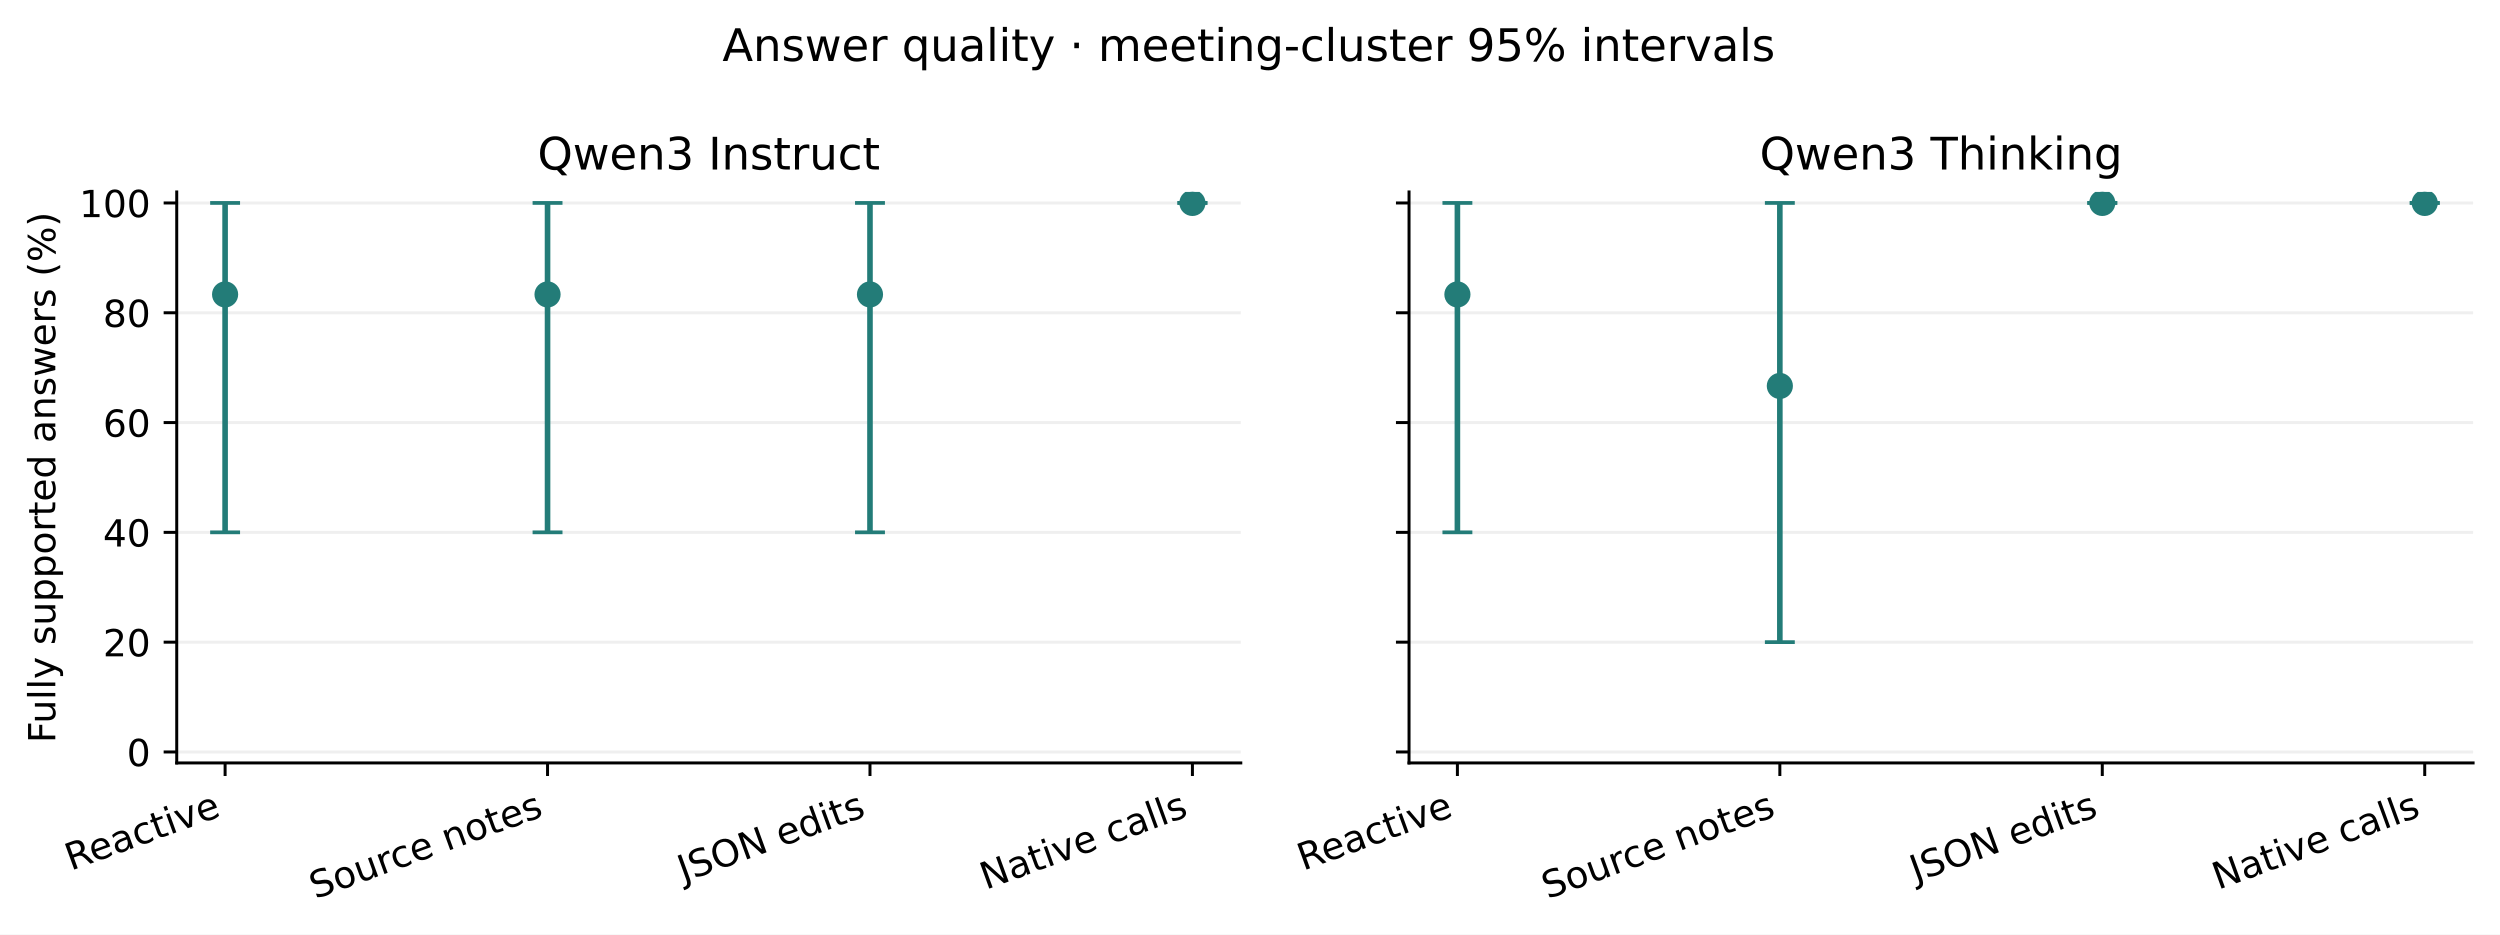
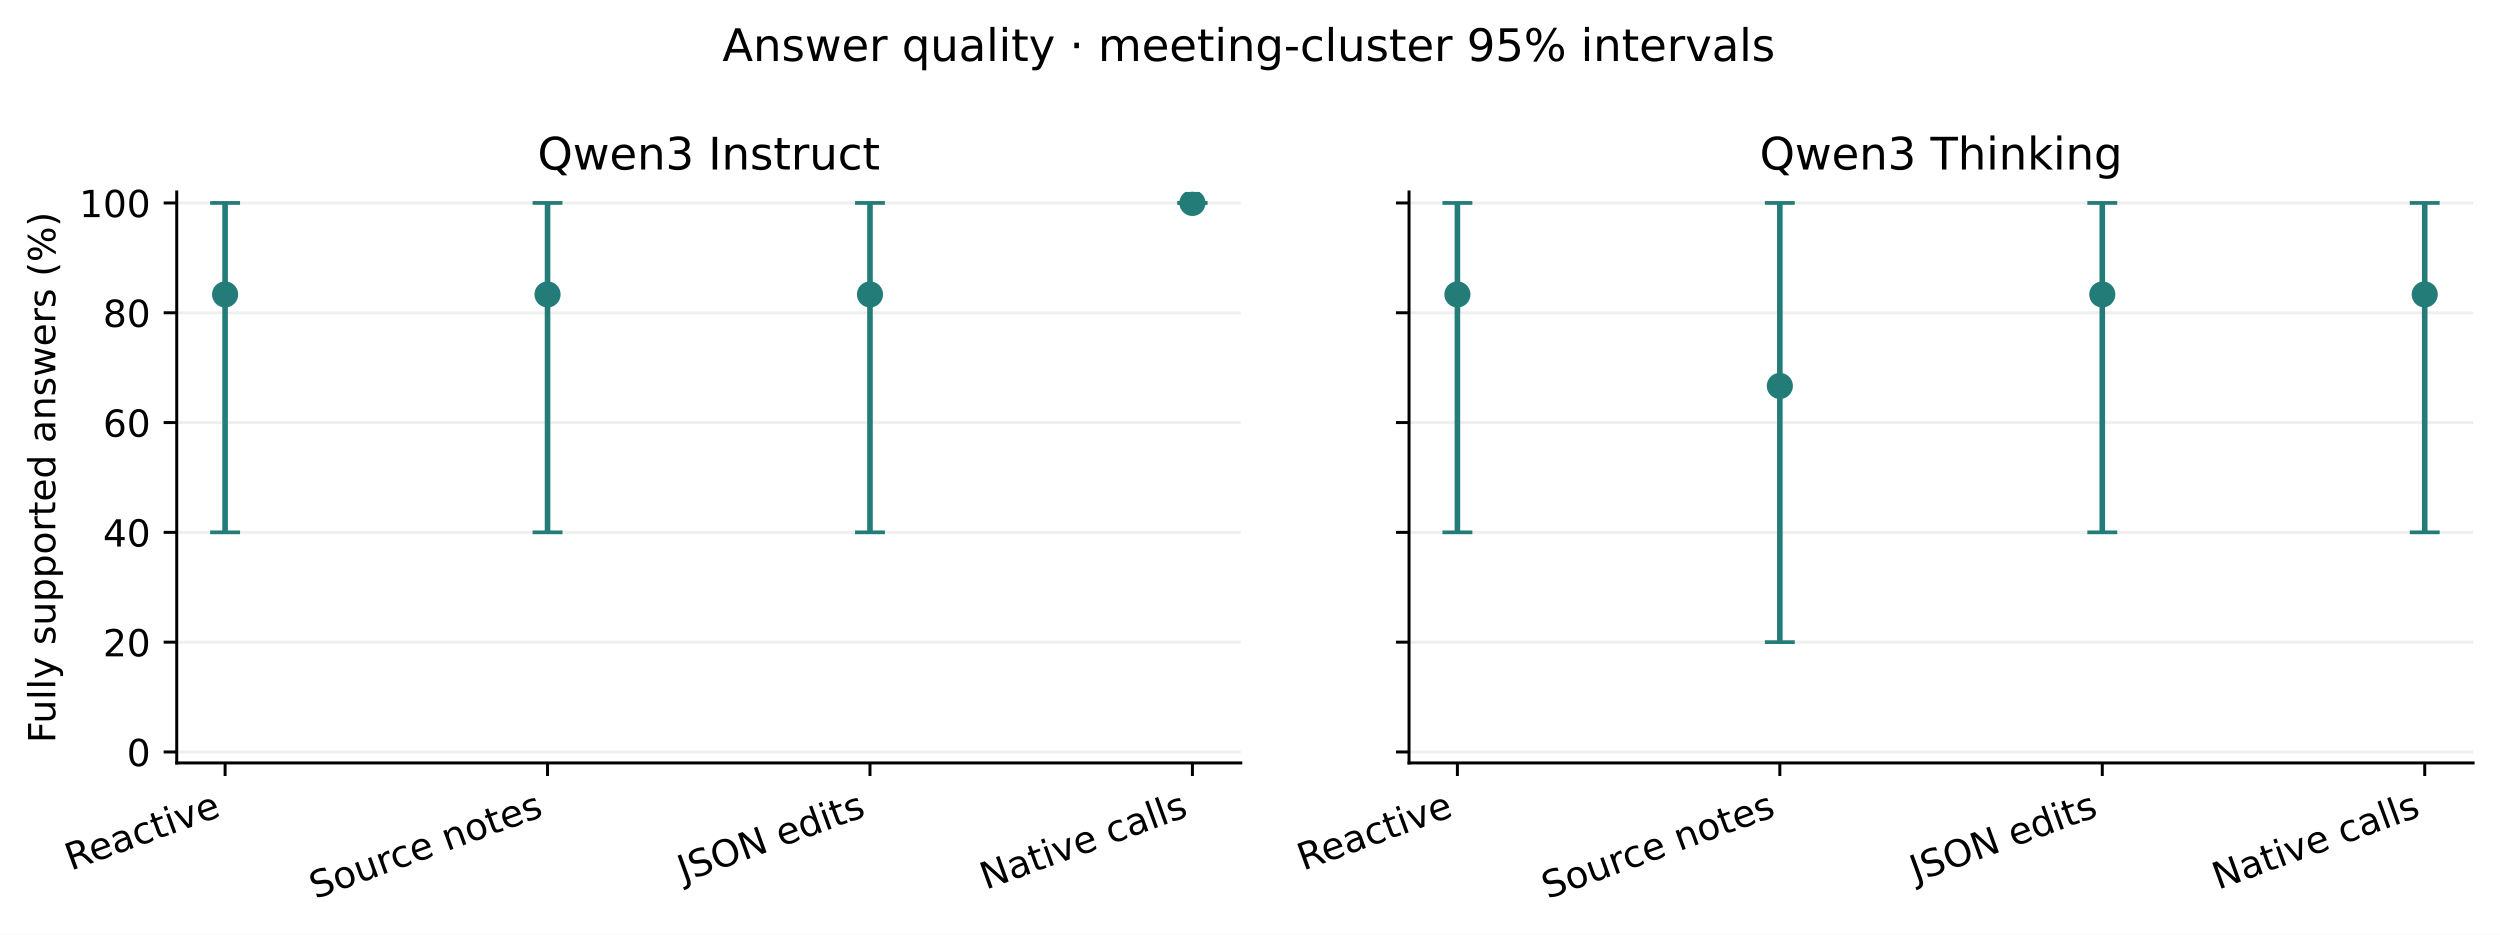
<svg xmlns="http://www.w3.org/2000/svg" xmlns:xlink="http://www.w3.org/1999/xlink" width="668.926pt" height="250.057pt" viewBox="0 0 668.926 250.057" version="1.1">
  <defs>
    <style type="text/css">*{stroke-linejoin: round; stroke-linecap: butt}</style>
  </defs>
  <g id="figure_1">
    <g id="patch_1">
      <path d="M 0 250.057  L 668.926 250.057  L 668.926 0  L 0 0  z " style="fill: #ffffff" />
    </g>
    <g id="axes_1">
      <g id="patch_2">
        <path d="M 47.288 204.138  L 331.998 204.138  L 331.998 51.363  L 47.288 51.363  z " style="fill: #ffffff" />
      </g>
      <g id="matplotlib.axis_1">
        <g id="xtick_1">
          <g id="line2d_1">
            <defs>
-               <path id="md64274bbfe" d="M 0 0  L 0 3.5  " style="stroke: #000000; stroke-width: 0.8" />
+               <path id="m012adf9541" d="M 0 0  L 0 3.5  " style="stroke: #000000; stroke-width: 0.8" />
            </defs>
            <g>
-               <use xlink:href="#md64274bbfe" x="60.23" y="204.138" style="stroke: #000000; stroke-width: 0.8" />
+               <use xlink:href="#m012adf9541" x="60.23" y="204.138" style="stroke: #000000; stroke-width: 0.8" />
            </g>
          </g>
          <g id="text_1">
            <text style="font-size: 10px; font-family: 'DejaVu Sans', 'Bitstream Vera Sans', 'Computer Modern Sans Serif', 'Lucida Grande', 'Verdana', 'Geneva', 'Lucid', 'Arial', 'Helvetica', 'Avant Garde', sans-serif" transform="translate(18.95421 233.0025) rotate(-20)">Reactive</text>
          </g>
        </g>
        <g id="xtick_2">
          <g id="line2d_2">
            <g>
-               <use xlink:href="#md64274bbfe" x="146.505" y="204.138" style="stroke: #000000; stroke-width: 0.8" />
+               <use xlink:href="#m012adf9541" x="146.505" y="204.138" style="stroke: #000000; stroke-width: 0.8" />
            </g>
          </g>
          <g id="text_2">
            <text style="font-size: 10px; font-family: 'DejaVu Sans', 'Bitstream Vera Sans', 'Computer Modern Sans Serif', 'Lucida Grande', 'Verdana', 'Geneva', 'Lucid', 'Arial', 'Helvetica', 'Avant Garde', sans-serif" transform="translate(84.35549 240.5994) rotate(-20)">Source notes</text>
          </g>
        </g>
        <g id="xtick_3">
          <g id="line2d_3">
            <g>
-               <use xlink:href="#md64274bbfe" x="232.781" y="204.138" style="stroke: #000000; stroke-width: 0.8" />
+               <use xlink:href="#m012adf9541" x="232.781" y="204.138" style="stroke: #000000; stroke-width: 0.8" />
            </g>
          </g>
          <g id="text_3">
            <text style="font-size: 10px; font-family: 'DejaVu Sans', 'Bitstream Vera Sans', 'Computer Modern Sans Serif', 'Lucida Grande', 'Verdana', 'Geneva', 'Lucid', 'Arial', 'Helvetica', 'Avant Garde', sans-serif" transform="translate(182.8706 236.1454) rotate(-20)">JSON edits</text>
          </g>
        </g>
        <g id="xtick_4">
          <g id="line2d_4">
            <g>
-               <use xlink:href="#md64274bbfe" x="319.057" y="204.138" style="stroke: #000000; stroke-width: 0.8" />
+               <use xlink:href="#m012adf9541" x="319.057" y="204.138" style="stroke: #000000; stroke-width: 0.8" />
            </g>
          </g>
          <g id="text_4">
            <text style="font-size: 10px; font-family: 'DejaVu Sans', 'Bitstream Vera Sans', 'Computer Modern Sans Serif', 'Lucida Grande', 'Verdana', 'Geneva', 'Lucid', 'Arial', 'Helvetica', 'Avant Garde', sans-serif" transform="translate(263.7798 238.0986) rotate(-20)">Native calls</text>
          </g>
        </g>
      </g>
      <g id="matplotlib.axis_2">
        <g id="ytick_1">
          <g id="line2d_5">
-             <path d="M 47.288 201.2  L 331.998 201.2  " clip-path="url(#p7aab85124c)" style="fill: none; stroke: #b0b0b0; stroke-opacity: 0.2; stroke-width: 0.8; stroke-linecap: square" />
+             <path d="M 47.288 201.2  L 331.998 201.2  " clip-path="url(#p569357ff1b)" style="fill: none; stroke: #b0b0b0; stroke-opacity: 0.2; stroke-width: 0.8; stroke-linecap: square" />
          </g>
          <g id="line2d_6">
            <defs>
-               <path id="md196191b4f" d="M 0 0  L -3.5 0  " style="stroke: #000000; stroke-width: 0.8" />
+               <path id="m15f10c26dc" d="M 0 0  L -3.5 0  " style="stroke: #000000; stroke-width: 0.8" />
            </defs>
            <g>
-               <use xlink:href="#md196191b4f" x="47.288" y="201.2" style="stroke: #000000; stroke-width: 0.8" />
+               <use xlink:href="#m15f10c26dc" x="47.288" y="201.2" style="stroke: #000000; stroke-width: 0.8" />
            </g>
          </g>
          <g id="text_5">
            <text style="font-size: 10px; font-family: 'DejaVu Sans', 'Bitstream Vera Sans', 'Computer Modern Sans Serif', 'Lucida Grande', 'Verdana', 'Geneva', 'Lucid', 'Arial', 'Helvetica', 'Avant Garde', sans-serif; text-anchor: end" x="40.288" y="204.999" transform="rotate(-0 40.28828 204.9992)">0</text>
          </g>
        </g>
        <g id="ytick_2">
          <g id="line2d_7">
-             <path d="M 47.288 171.82  L 331.998 171.82  " clip-path="url(#p7aab85124c)" style="fill: none; stroke: #b0b0b0; stroke-opacity: 0.2; stroke-width: 0.8; stroke-linecap: square" />
+             <path d="M 47.288 171.82  L 331.998 171.82  " clip-path="url(#p569357ff1b)" style="fill: none; stroke: #b0b0b0; stroke-opacity: 0.2; stroke-width: 0.8; stroke-linecap: square" />
          </g>
          <g id="line2d_8">
            <g>
-               <use xlink:href="#md196191b4f" x="47.288" y="171.82" style="stroke: #000000; stroke-width: 0.8" />
+               <use xlink:href="#m15f10c26dc" x="47.288" y="171.82" style="stroke: #000000; stroke-width: 0.8" />
            </g>
          </g>
          <g id="text_6">
            <text style="font-size: 10px; font-family: 'DejaVu Sans', 'Bitstream Vera Sans', 'Computer Modern Sans Serif', 'Lucida Grande', 'Verdana', 'Geneva', 'Lucid', 'Arial', 'Helvetica', 'Avant Garde', sans-serif; text-anchor: end" x="40.288" y="175.619" transform="rotate(-0 40.28828 175.6193)">20</text>
          </g>
        </g>
        <g id="ytick_3">
          <g id="line2d_9">
-             <path d="M 47.288 142.441  L 331.998 142.441  " clip-path="url(#p7aab85124c)" style="fill: none; stroke: #b0b0b0; stroke-opacity: 0.2; stroke-width: 0.8; stroke-linecap: square" />
+             <path d="M 47.288 142.441  L 331.998 142.441  " clip-path="url(#p569357ff1b)" style="fill: none; stroke: #b0b0b0; stroke-opacity: 0.2; stroke-width: 0.8; stroke-linecap: square" />
          </g>
          <g id="line2d_10">
            <g>
-               <use xlink:href="#md196191b4f" x="47.288" y="142.441" style="stroke: #000000; stroke-width: 0.8" />
+               <use xlink:href="#m15f10c26dc" x="47.288" y="142.441" style="stroke: #000000; stroke-width: 0.8" />
            </g>
          </g>
          <g id="text_7">
            <text style="font-size: 10px; font-family: 'DejaVu Sans', 'Bitstream Vera Sans', 'Computer Modern Sans Serif', 'Lucida Grande', 'Verdana', 'Geneva', 'Lucid', 'Arial', 'Helvetica', 'Avant Garde', sans-serif; text-anchor: end" x="40.288" y="146.239" transform="rotate(-0 40.28828 146.2394)">40</text>
          </g>
        </g>
        <g id="ytick_4">
          <g id="line2d_11">
-             <path d="M 47.288 113.061  L 331.998 113.061  " clip-path="url(#p7aab85124c)" style="fill: none; stroke: #b0b0b0; stroke-opacity: 0.2; stroke-width: 0.8; stroke-linecap: square" />
+             <path d="M 47.288 113.061  L 331.998 113.061  " clip-path="url(#p569357ff1b)" style="fill: none; stroke: #b0b0b0; stroke-opacity: 0.2; stroke-width: 0.8; stroke-linecap: square" />
          </g>
          <g id="line2d_12">
            <g>
-               <use xlink:href="#md196191b4f" x="47.288" y="113.061" style="stroke: #000000; stroke-width: 0.8" />
+               <use xlink:href="#m15f10c26dc" x="47.288" y="113.061" style="stroke: #000000; stroke-width: 0.8" />
            </g>
          </g>
          <g id="text_8">
            <text style="font-size: 10px; font-family: 'DejaVu Sans', 'Bitstream Vera Sans', 'Computer Modern Sans Serif', 'Lucida Grande', 'Verdana', 'Geneva', 'Lucid', 'Arial', 'Helvetica', 'Avant Garde', sans-serif; text-anchor: end" x="40.288" y="116.859" transform="rotate(-0 40.28828 116.8595)">60</text>
          </g>
        </g>
        <g id="ytick_5">
          <g id="line2d_13">
-             <path d="M 47.288 83.681  L 331.998 83.681  " clip-path="url(#p7aab85124c)" style="fill: none; stroke: #b0b0b0; stroke-opacity: 0.2; stroke-width: 0.8; stroke-linecap: square" />
+             <path d="M 47.288 83.681  L 331.998 83.681  " clip-path="url(#p569357ff1b)" style="fill: none; stroke: #b0b0b0; stroke-opacity: 0.2; stroke-width: 0.8; stroke-linecap: square" />
          </g>
          <g id="line2d_14">
            <g>
-               <use xlink:href="#md196191b4f" x="47.288" y="83.681" style="stroke: #000000; stroke-width: 0.8" />
+               <use xlink:href="#m15f10c26dc" x="47.288" y="83.681" style="stroke: #000000; stroke-width: 0.8" />
            </g>
          </g>
          <g id="text_9">
            <text style="font-size: 10px; font-family: 'DejaVu Sans', 'Bitstream Vera Sans', 'Computer Modern Sans Serif', 'Lucida Grande', 'Verdana', 'Geneva', 'Lucid', 'Arial', 'Helvetica', 'Avant Garde', sans-serif; text-anchor: end" x="40.288" y="87.48" transform="rotate(-0 40.28828 87.47955)">80</text>
          </g>
        </g>
        <g id="ytick_6">
          <g id="line2d_15">
-             <path d="M 47.288 54.301  L 331.998 54.301  " clip-path="url(#p7aab85124c)" style="fill: none; stroke: #b0b0b0; stroke-opacity: 0.2; stroke-width: 0.8; stroke-linecap: square" />
+             <path d="M 47.288 54.301  L 331.998 54.301  " clip-path="url(#p569357ff1b)" style="fill: none; stroke: #b0b0b0; stroke-opacity: 0.2; stroke-width: 0.8; stroke-linecap: square" />
          </g>
          <g id="line2d_16">
            <g>
-               <use xlink:href="#md196191b4f" x="47.288" y="54.301" style="stroke: #000000; stroke-width: 0.8" />
+               <use xlink:href="#m15f10c26dc" x="47.288" y="54.301" style="stroke: #000000; stroke-width: 0.8" />
            </g>
          </g>
          <g id="text_10">
            <text style="font-size: 10px; font-family: 'DejaVu Sans', 'Bitstream Vera Sans', 'Computer Modern Sans Serif', 'Lucida Grande', 'Verdana', 'Geneva', 'Lucid', 'Arial', 'Helvetica', 'Avant Garde', sans-serif; text-anchor: end" x="40.288" y="58.1" transform="rotate(-0 40.28828 58.09963)">100</text>
          </g>
        </g>
        <g id="text_11">
          <text style="font-size: 10px; font-family: 'DejaVu Sans', 'Bitstream Vera Sans', 'Computer Modern Sans Serif', 'Lucida Grande', 'Verdana', 'Geneva', 'Lucid', 'Arial', 'Helvetica', 'Avant Garde', sans-serif; text-anchor: middle" x="14.798" y="127.751" transform="rotate(-90 14.79844 127.7506)">Fully supported answers (%)</text>
        </g>
      </g>
      <g id="LineCollection_1">
-         <path d="M 60.23 142.441  L 60.23 54.301  " clip-path="url(#p7aab85124c)" style="fill: none; stroke: #237c78; stroke-width: 1.5" />
+         <path d="M 60.23 142.441  L 60.23 54.301  " clip-path="url(#p569357ff1b)" style="fill: none; stroke: #237c78; stroke-width: 1.5" />
      </g>
      <g id="line2d_17">
        <defs>
-           <path id="m4f63a58513" d="M 4 0  L -4 -0  " style="stroke: #237c78" />
+           <path id="m04491fa05a" d="M 4 0  L -4 -0  " style="stroke: #237c78" />
        </defs>
-         <g clip-path="url(#p7aab85124c)">
-           <use xlink:href="#m4f63a58513" x="60.23" y="142.441" style="fill: #237c78; stroke: #237c78" />
+         <g clip-path="url(#p569357ff1b)">
+           <use xlink:href="#m04491fa05a" x="60.23" y="142.441" style="fill: #237c78; stroke: #237c78" />
        </g>
      </g>
      <g id="line2d_18">
-         <g clip-path="url(#p7aab85124c)">
-           <use xlink:href="#m4f63a58513" x="60.23" y="54.301" style="fill: #237c78; stroke: #237c78" />
+         <g clip-path="url(#p569357ff1b)">
+           <use xlink:href="#m04491fa05a" x="60.23" y="54.301" style="fill: #237c78; stroke: #237c78" />
        </g>
      </g>
      <g id="LineCollection_2">
-         <path d="M 146.505 142.441  L 146.505 54.301  " clip-path="url(#p7aab85124c)" style="fill: none; stroke: #237c78; stroke-width: 1.5" />
+         <path d="M 146.505 142.441  L 146.505 54.301  " clip-path="url(#p569357ff1b)" style="fill: none; stroke: #237c78; stroke-width: 1.5" />
      </g>
      <g id="line2d_19">
-         <g clip-path="url(#p7aab85124c)">
-           <use xlink:href="#m4f63a58513" x="146.505" y="142.441" style="fill: #237c78; stroke: #237c78" />
+         <g clip-path="url(#p569357ff1b)">
+           <use xlink:href="#m04491fa05a" x="146.505" y="142.441" style="fill: #237c78; stroke: #237c78" />
        </g>
      </g>
      <g id="line2d_20">
-         <g clip-path="url(#p7aab85124c)">
-           <use xlink:href="#m4f63a58513" x="146.505" y="54.301" style="fill: #237c78; stroke: #237c78" />
+         <g clip-path="url(#p569357ff1b)">
+           <use xlink:href="#m04491fa05a" x="146.505" y="54.301" style="fill: #237c78; stroke: #237c78" />
        </g>
      </g>
      <g id="LineCollection_3">
-         <path d="M 232.781 142.441  L 232.781 54.301  " clip-path="url(#p7aab85124c)" style="fill: none; stroke: #237c78; stroke-width: 1.5" />
+         <path d="M 232.781 142.441  L 232.781 54.301  " clip-path="url(#p569357ff1b)" style="fill: none; stroke: #237c78; stroke-width: 1.5" />
      </g>
      <g id="line2d_21">
-         <g clip-path="url(#p7aab85124c)">
-           <use xlink:href="#m4f63a58513" x="232.781" y="142.441" style="fill: #237c78; stroke: #237c78" />
+         <g clip-path="url(#p569357ff1b)">
+           <use xlink:href="#m04491fa05a" x="232.781" y="142.441" style="fill: #237c78; stroke: #237c78" />
        </g>
      </g>
      <g id="line2d_22">
-         <g clip-path="url(#p7aab85124c)">
-           <use xlink:href="#m4f63a58513" x="232.781" y="54.301" style="fill: #237c78; stroke: #237c78" />
+         <g clip-path="url(#p569357ff1b)">
+           <use xlink:href="#m04491fa05a" x="232.781" y="54.301" style="fill: #237c78; stroke: #237c78" />
        </g>
      </g>
      <g id="LineCollection_4">
-         <path d="M 319.057 54.301  L 319.057 54.301  " clip-path="url(#p7aab85124c)" style="fill: none; stroke: #237c78; stroke-width: 1.5" />
+         <path d="M 319.057 54.301  L 319.057 54.301  " clip-path="url(#p569357ff1b)" style="fill: none; stroke: #237c78; stroke-width: 1.5" />
      </g>
      <g id="line2d_23">
-         <g clip-path="url(#p7aab85124c)">
-           <use xlink:href="#m4f63a58513" x="319.057" y="54.301" style="fill: #237c78; stroke: #237c78" />
+         <g clip-path="url(#p569357ff1b)">
+           <use xlink:href="#m04491fa05a" x="319.057" y="54.301" style="fill: #237c78; stroke: #237c78" />
        </g>
      </g>
      <g id="line2d_24">
-         <g clip-path="url(#p7aab85124c)">
-           <use xlink:href="#m4f63a58513" x="319.057" y="54.301" style="fill: #237c78; stroke: #237c78" />
+         <g clip-path="url(#p569357ff1b)">
+           <use xlink:href="#m04491fa05a" x="319.057" y="54.301" style="fill: #237c78; stroke: #237c78" />
        </g>
      </g>
      <g id="line2d_25">
        <defs>
-           <path id="m9d6bf4da1e" d="M 0 3  C 0.796 3 1.559 2.684 2.121 2.121  C 2.684 1.559 3 0.796 3 0  C 3 -0.796 2.684 -1.559 2.121 -2.121  C 1.559 -2.684 0.796 -3 0 -3  C -0.796 -3 -1.559 -2.684 -2.121 -2.121  C -2.684 -1.559 -3 -0.796 -3 0  C -3 0.796 -2.684 1.559 -2.121 2.121  C -1.559 2.684 -0.796 3 0 3  z " style="stroke: #237c78" />
+           <path id="m377f6c3258" d="M 0 3  C 0.796 3 1.559 2.684 2.121 2.121  C 2.684 1.559 3 0.796 3 0  C 3 -0.796 2.684 -1.559 2.121 -2.121  C 1.559 -2.684 0.796 -3 0 -3  C -0.796 -3 -1.559 -2.684 -2.121 -2.121  C -2.684 -1.559 -3 -0.796 -3 0  C -3 0.796 -2.684 1.559 -2.121 2.121  C -1.559 2.684 -0.796 3 0 3  z " style="stroke: #237c78" />
        </defs>
-         <g clip-path="url(#p7aab85124c)">
-           <use xlink:href="#m9d6bf4da1e" x="60.23" y="78.784" style="fill: #237c78; stroke: #237c78" />
+         <g clip-path="url(#p569357ff1b)">
+           <use xlink:href="#m377f6c3258" x="60.23" y="78.784" style="fill: #237c78; stroke: #237c78" />
        </g>
      </g>
      <g id="line2d_26">
-         <g clip-path="url(#p7aab85124c)">
-           <use xlink:href="#m9d6bf4da1e" x="146.505" y="78.784" style="fill: #237c78; stroke: #237c78" />
+         <g clip-path="url(#p569357ff1b)">
+           <use xlink:href="#m377f6c3258" x="146.505" y="78.784" style="fill: #237c78; stroke: #237c78" />
        </g>
      </g>
      <g id="line2d_27">
-         <g clip-path="url(#p7aab85124c)">
-           <use xlink:href="#m9d6bf4da1e" x="232.781" y="78.784" style="fill: #237c78; stroke: #237c78" />
+         <g clip-path="url(#p569357ff1b)">
+           <use xlink:href="#m377f6c3258" x="232.781" y="78.784" style="fill: #237c78; stroke: #237c78" />
        </g>
      </g>
      <g id="line2d_28">
-         <g clip-path="url(#p7aab85124c)">
-           <use xlink:href="#m9d6bf4da1e" x="319.057" y="54.301" style="fill: #237c78; stroke: #237c78" />
+         <g clip-path="url(#p569357ff1b)">
+           <use xlink:href="#m377f6c3258" x="319.057" y="54.301" style="fill: #237c78; stroke: #237c78" />
        </g>
      </g>
      <g id="patch_3">
        <path d="M 47.288 204.138  L 47.288 51.363  " style="fill: none; stroke: #000000; stroke-width: 0.8; stroke-linejoin: miter; stroke-linecap: square" />
      </g>
      <g id="patch_4">
        <path d="M 47.288 204.138  L 331.998 204.138  " style="fill: none; stroke: #000000; stroke-width: 0.8; stroke-linejoin: miter; stroke-linecap: square" />
      </g>
      <g id="text_12">
        <text style="font-size: 12px; font-family: 'DejaVu Sans', 'Bitstream Vera Sans', 'Computer Modern Sans Serif', 'Lucida Grande', 'Verdana', 'Geneva', 'Lucid', 'Arial', 'Helvetica', 'Avant Garde', sans-serif; text-anchor: middle" x="189.643" y="45.363" transform="rotate(-0 189.6431 45.36281)">Qwen3 Instruct</text>
      </g>
    </g>
    <g id="axes_2">
      <g id="patch_5">
        <path d="M 377.016 204.138  L 661.726 204.138  L 661.726 51.363  L 377.016 51.363  z " style="fill: #ffffff" />
      </g>
      <g id="matplotlib.axis_3">
        <g id="xtick_5">
          <g id="line2d_29">
            <g>
-               <use xlink:href="#md64274bbfe" x="389.958" y="204.138" style="stroke: #000000; stroke-width: 0.8" />
+               <use xlink:href="#m012adf9541" x="389.958" y="204.138" style="stroke: #000000; stroke-width: 0.8" />
            </g>
          </g>
          <g id="text_13">
            <text style="font-size: 10px; font-family: 'DejaVu Sans', 'Bitstream Vera Sans', 'Computer Modern Sans Serif', 'Lucida Grande', 'Verdana', 'Geneva', 'Lucid', 'Arial', 'Helvetica', 'Avant Garde', sans-serif" transform="translate(348.6822 233.0025) rotate(-20)">Reactive</text>
          </g>
        </g>
        <g id="xtick_6">
          <g id="line2d_30">
            <g>
-               <use xlink:href="#md64274bbfe" x="476.233" y="204.138" style="stroke: #000000; stroke-width: 0.8" />
+               <use xlink:href="#m012adf9541" x="476.233" y="204.138" style="stroke: #000000; stroke-width: 0.8" />
            </g>
          </g>
          <g id="text_14">
            <text style="font-size: 10px; font-family: 'DejaVu Sans', 'Bitstream Vera Sans', 'Computer Modern Sans Serif', 'Lucida Grande', 'Verdana', 'Geneva', 'Lucid', 'Arial', 'Helvetica', 'Avant Garde', sans-serif" transform="translate(414.0835 240.5994) rotate(-20)">Source notes</text>
          </g>
        </g>
        <g id="xtick_7">
          <g id="line2d_31">
            <g>
-               <use xlink:href="#md64274bbfe" x="562.509" y="204.138" style="stroke: #000000; stroke-width: 0.8" />
+               <use xlink:href="#m012adf9541" x="562.509" y="204.138" style="stroke: #000000; stroke-width: 0.8" />
            </g>
          </g>
          <g id="text_15">
            <text style="font-size: 10px; font-family: 'DejaVu Sans', 'Bitstream Vera Sans', 'Computer Modern Sans Serif', 'Lucida Grande', 'Verdana', 'Geneva', 'Lucid', 'Arial', 'Helvetica', 'Avant Garde', sans-serif" transform="translate(512.5986 236.1454) rotate(-20)">JSON edits</text>
          </g>
        </g>
        <g id="xtick_8">
          <g id="line2d_32">
            <g>
-               <use xlink:href="#md64274bbfe" x="648.785" y="204.138" style="stroke: #000000; stroke-width: 0.8" />
+               <use xlink:href="#m012adf9541" x="648.785" y="204.138" style="stroke: #000000; stroke-width: 0.8" />
            </g>
          </g>
          <g id="text_16">
            <text style="font-size: 10px; font-family: 'DejaVu Sans', 'Bitstream Vera Sans', 'Computer Modern Sans Serif', 'Lucida Grande', 'Verdana', 'Geneva', 'Lucid', 'Arial', 'Helvetica', 'Avant Garde', sans-serif" transform="translate(593.5078 238.0986) rotate(-20)">Native calls</text>
          </g>
        </g>
      </g>
      <g id="matplotlib.axis_4">
        <g id="ytick_7">
          <g id="line2d_33">
-             <path d="M 377.016 201.2  L 661.726 201.2  " clip-path="url(#paf8b0be4a4)" style="fill: none; stroke: #b0b0b0; stroke-opacity: 0.2; stroke-width: 0.8; stroke-linecap: square" />
+             <path d="M 377.016 201.2  L 661.726 201.2  " clip-path="url(#p477572f3be)" style="fill: none; stroke: #b0b0b0; stroke-opacity: 0.2; stroke-width: 0.8; stroke-linecap: square" />
          </g>
          <g id="line2d_34">
            <g>
-               <use xlink:href="#md196191b4f" x="377.016" y="201.2" style="stroke: #000000; stroke-width: 0.8" />
+               <use xlink:href="#m15f10c26dc" x="377.016" y="201.2" style="stroke: #000000; stroke-width: 0.8" />
            </g>
          </g>
        </g>
        <g id="ytick_8">
          <g id="line2d_35">
-             <path d="M 377.016 171.82  L 661.726 171.82  " clip-path="url(#paf8b0be4a4)" style="fill: none; stroke: #b0b0b0; stroke-opacity: 0.2; stroke-width: 0.8; stroke-linecap: square" />
+             <path d="M 377.016 171.82  L 661.726 171.82  " clip-path="url(#p477572f3be)" style="fill: none; stroke: #b0b0b0; stroke-opacity: 0.2; stroke-width: 0.8; stroke-linecap: square" />
          </g>
          <g id="line2d_36">
            <g>
-               <use xlink:href="#md196191b4f" x="377.016" y="171.82" style="stroke: #000000; stroke-width: 0.8" />
+               <use xlink:href="#m15f10c26dc" x="377.016" y="171.82" style="stroke: #000000; stroke-width: 0.8" />
            </g>
          </g>
        </g>
        <g id="ytick_9">
          <g id="line2d_37">
-             <path d="M 377.016 142.441  L 661.726 142.441  " clip-path="url(#paf8b0be4a4)" style="fill: none; stroke: #b0b0b0; stroke-opacity: 0.2; stroke-width: 0.8; stroke-linecap: square" />
+             <path d="M 377.016 142.441  L 661.726 142.441  " clip-path="url(#p477572f3be)" style="fill: none; stroke: #b0b0b0; stroke-opacity: 0.2; stroke-width: 0.8; stroke-linecap: square" />
          </g>
          <g id="line2d_38">
            <g>
-               <use xlink:href="#md196191b4f" x="377.016" y="142.441" style="stroke: #000000; stroke-width: 0.8" />
+               <use xlink:href="#m15f10c26dc" x="377.016" y="142.441" style="stroke: #000000; stroke-width: 0.8" />
            </g>
          </g>
        </g>
        <g id="ytick_10">
          <g id="line2d_39">
-             <path d="M 377.016 113.061  L 661.726 113.061  " clip-path="url(#paf8b0be4a4)" style="fill: none; stroke: #b0b0b0; stroke-opacity: 0.2; stroke-width: 0.8; stroke-linecap: square" />
+             <path d="M 377.016 113.061  L 661.726 113.061  " clip-path="url(#p477572f3be)" style="fill: none; stroke: #b0b0b0; stroke-opacity: 0.2; stroke-width: 0.8; stroke-linecap: square" />
          </g>
          <g id="line2d_40">
            <g>
-               <use xlink:href="#md196191b4f" x="377.016" y="113.061" style="stroke: #000000; stroke-width: 0.8" />
+               <use xlink:href="#m15f10c26dc" x="377.016" y="113.061" style="stroke: #000000; stroke-width: 0.8" />
            </g>
          </g>
        </g>
        <g id="ytick_11">
          <g id="line2d_41">
-             <path d="M 377.016 83.681  L 661.726 83.681  " clip-path="url(#paf8b0be4a4)" style="fill: none; stroke: #b0b0b0; stroke-opacity: 0.2; stroke-width: 0.8; stroke-linecap: square" />
+             <path d="M 377.016 83.681  L 661.726 83.681  " clip-path="url(#p477572f3be)" style="fill: none; stroke: #b0b0b0; stroke-opacity: 0.2; stroke-width: 0.8; stroke-linecap: square" />
          </g>
          <g id="line2d_42">
            <g>
-               <use xlink:href="#md196191b4f" x="377.016" y="83.681" style="stroke: #000000; stroke-width: 0.8" />
+               <use xlink:href="#m15f10c26dc" x="377.016" y="83.681" style="stroke: #000000; stroke-width: 0.8" />
            </g>
          </g>
        </g>
        <g id="ytick_12">
          <g id="line2d_43">
-             <path d="M 377.016 54.301  L 661.726 54.301  " clip-path="url(#paf8b0be4a4)" style="fill: none; stroke: #b0b0b0; stroke-opacity: 0.2; stroke-width: 0.8; stroke-linecap: square" />
+             <path d="M 377.016 54.301  L 661.726 54.301  " clip-path="url(#p477572f3be)" style="fill: none; stroke: #b0b0b0; stroke-opacity: 0.2; stroke-width: 0.8; stroke-linecap: square" />
          </g>
          <g id="line2d_44">
            <g>
-               <use xlink:href="#md196191b4f" x="377.016" y="54.301" style="stroke: #000000; stroke-width: 0.8" />
+               <use xlink:href="#m15f10c26dc" x="377.016" y="54.301" style="stroke: #000000; stroke-width: 0.8" />
            </g>
          </g>
        </g>
      </g>
      <g id="LineCollection_5">
-         <path d="M 389.958 142.441  L 389.958 54.301  " clip-path="url(#paf8b0be4a4)" style="fill: none; stroke: #237c78; stroke-width: 1.5" />
+         <path d="M 389.958 142.441  L 389.958 54.301  " clip-path="url(#p477572f3be)" style="fill: none; stroke: #237c78; stroke-width: 1.5" />
      </g>
      <g id="line2d_45">
-         <g clip-path="url(#paf8b0be4a4)">
-           <use xlink:href="#m4f63a58513" x="389.958" y="142.441" style="fill: #237c78; stroke: #237c78" />
+         <g clip-path="url(#p477572f3be)">
+           <use xlink:href="#m04491fa05a" x="389.958" y="142.441" style="fill: #237c78; stroke: #237c78" />
        </g>
      </g>
      <g id="line2d_46">
-         <g clip-path="url(#paf8b0be4a4)">
-           <use xlink:href="#m4f63a58513" x="389.958" y="54.301" style="fill: #237c78; stroke: #237c78" />
+         <g clip-path="url(#p477572f3be)">
+           <use xlink:href="#m04491fa05a" x="389.958" y="54.301" style="fill: #237c78; stroke: #237c78" />
        </g>
      </g>
      <g id="LineCollection_6">
-         <path d="M 476.233 171.82  L 476.233 54.301  " clip-path="url(#paf8b0be4a4)" style="fill: none; stroke: #237c78; stroke-width: 1.5" />
+         <path d="M 476.233 171.82  L 476.233 54.301  " clip-path="url(#p477572f3be)" style="fill: none; stroke: #237c78; stroke-width: 1.5" />
      </g>
      <g id="line2d_47">
-         <g clip-path="url(#paf8b0be4a4)">
-           <use xlink:href="#m4f63a58513" x="476.233" y="171.82" style="fill: #237c78; stroke: #237c78" />
+         <g clip-path="url(#p477572f3be)">
+           <use xlink:href="#m04491fa05a" x="476.233" y="171.82" style="fill: #237c78; stroke: #237c78" />
        </g>
      </g>
      <g id="line2d_48">
-         <g clip-path="url(#paf8b0be4a4)">
-           <use xlink:href="#m4f63a58513" x="476.233" y="54.301" style="fill: #237c78; stroke: #237c78" />
+         <g clip-path="url(#p477572f3be)">
+           <use xlink:href="#m04491fa05a" x="476.233" y="54.301" style="fill: #237c78; stroke: #237c78" />
        </g>
      </g>
      <g id="LineCollection_7">
-         <path d="M 562.509 54.301  L 562.509 54.301  " clip-path="url(#paf8b0be4a4)" style="fill: none; stroke: #237c78; stroke-width: 1.5" />
+         <path d="M 562.509 142.441  L 562.509 54.301  " clip-path="url(#p477572f3be)" style="fill: none; stroke: #237c78; stroke-width: 1.5" />
      </g>
      <g id="line2d_49">
-         <g clip-path="url(#paf8b0be4a4)">
-           <use xlink:href="#m4f63a58513" x="562.509" y="54.301" style="fill: #237c78; stroke: #237c78" />
+         <g clip-path="url(#p477572f3be)">
+           <use xlink:href="#m04491fa05a" x="562.509" y="142.441" style="fill: #237c78; stroke: #237c78" />
        </g>
      </g>
      <g id="line2d_50">
-         <g clip-path="url(#paf8b0be4a4)">
-           <use xlink:href="#m4f63a58513" x="562.509" y="54.301" style="fill: #237c78; stroke: #237c78" />
+         <g clip-path="url(#p477572f3be)">
+           <use xlink:href="#m04491fa05a" x="562.509" y="54.301" style="fill: #237c78; stroke: #237c78" />
        </g>
      </g>
      <g id="LineCollection_8">
-         <path d="M 648.785 54.301  L 648.785 54.301  " clip-path="url(#paf8b0be4a4)" style="fill: none; stroke: #237c78; stroke-width: 1.5" />
+         <path d="M 648.785 142.441  L 648.785 54.301  " clip-path="url(#p477572f3be)" style="fill: none; stroke: #237c78; stroke-width: 1.5" />
      </g>
      <g id="line2d_51">
-         <g clip-path="url(#paf8b0be4a4)">
-           <use xlink:href="#m4f63a58513" x="648.785" y="54.301" style="fill: #237c78; stroke: #237c78" />
+         <g clip-path="url(#p477572f3be)">
+           <use xlink:href="#m04491fa05a" x="648.785" y="142.441" style="fill: #237c78; stroke: #237c78" />
        </g>
      </g>
      <g id="line2d_52">
-         <g clip-path="url(#paf8b0be4a4)">
-           <use xlink:href="#m4f63a58513" x="648.785" y="54.301" style="fill: #237c78; stroke: #237c78" />
+         <g clip-path="url(#p477572f3be)">
+           <use xlink:href="#m04491fa05a" x="648.785" y="54.301" style="fill: #237c78; stroke: #237c78" />
        </g>
      </g>
      <g id="line2d_53">
-         <g clip-path="url(#paf8b0be4a4)">
-           <use xlink:href="#m9d6bf4da1e" x="389.958" y="78.784" style="fill: #237c78; stroke: #237c78" />
+         <g clip-path="url(#p477572f3be)">
+           <use xlink:href="#m377f6c3258" x="389.958" y="78.784" style="fill: #237c78; stroke: #237c78" />
        </g>
      </g>
      <g id="line2d_54">
-         <g clip-path="url(#paf8b0be4a4)">
-           <use xlink:href="#m9d6bf4da1e" x="476.233" y="103.267" style="fill: #237c78; stroke: #237c78" />
+         <g clip-path="url(#p477572f3be)">
+           <use xlink:href="#m377f6c3258" x="476.233" y="103.267" style="fill: #237c78; stroke: #237c78" />
        </g>
      </g>
      <g id="line2d_55">
-         <g clip-path="url(#paf8b0be4a4)">
-           <use xlink:href="#m9d6bf4da1e" x="562.509" y="54.301" style="fill: #237c78; stroke: #237c78" />
+         <g clip-path="url(#p477572f3be)">
+           <use xlink:href="#m377f6c3258" x="562.509" y="78.784" style="fill: #237c78; stroke: #237c78" />
        </g>
      </g>
      <g id="line2d_56">
-         <g clip-path="url(#paf8b0be4a4)">
-           <use xlink:href="#m9d6bf4da1e" x="648.785" y="54.301" style="fill: #237c78; stroke: #237c78" />
+         <g clip-path="url(#p477572f3be)">
+           <use xlink:href="#m377f6c3258" x="648.785" y="78.784" style="fill: #237c78; stroke: #237c78" />
        </g>
      </g>
      <g id="patch_6">
        <path d="M 377.016 204.138  L 377.016 51.363  " style="fill: none; stroke: #000000; stroke-width: 0.8; stroke-linejoin: miter; stroke-linecap: square" />
      </g>
      <g id="patch_7">
        <path d="M 377.016 204.138  L 661.726 204.138  " style="fill: none; stroke: #000000; stroke-width: 0.8; stroke-linejoin: miter; stroke-linecap: square" />
      </g>
      <g id="text_17">
        <text style="font-size: 12px; font-family: 'DejaVu Sans', 'Bitstream Vera Sans', 'Computer Modern Sans Serif', 'Lucida Grande', 'Verdana', 'Geneva', 'Lucid', 'Arial', 'Helvetica', 'Avant Garde', sans-serif; text-anchor: middle" x="519.371" y="45.363" transform="rotate(-0 519.3711 45.36281)">Qwen3 Thinking</text>
      </g>
    </g>
    <g id="text_18">
      <text style="font-size: 12px; font-family: 'DejaVu Sans', 'Bitstream Vera Sans', 'Computer Modern Sans Serif', 'Lucida Grande', 'Verdana', 'Geneva', 'Lucid', 'Arial', 'Helvetica', 'Avant Garde', sans-serif; text-anchor: middle" x="334.126" y="16.318" transform="rotate(-0 334.1259 16.31812)">Answer quality · meeting-cluster 95% intervals</text>
    </g>
  </g>
  <defs>
-     <clipPath id="p7aab85124c">
+     <clipPath id="p569357ff1b">
      <rect x="47.288" y="51.363" width="284.71" height="152.776" />
    </clipPath>
-     <clipPath id="paf8b0be4a4">
+     <clipPath id="p477572f3be">
      <rect x="377.016" y="51.363" width="284.71" height="152.776" />
    </clipPath>
  </defs>
</svg>
